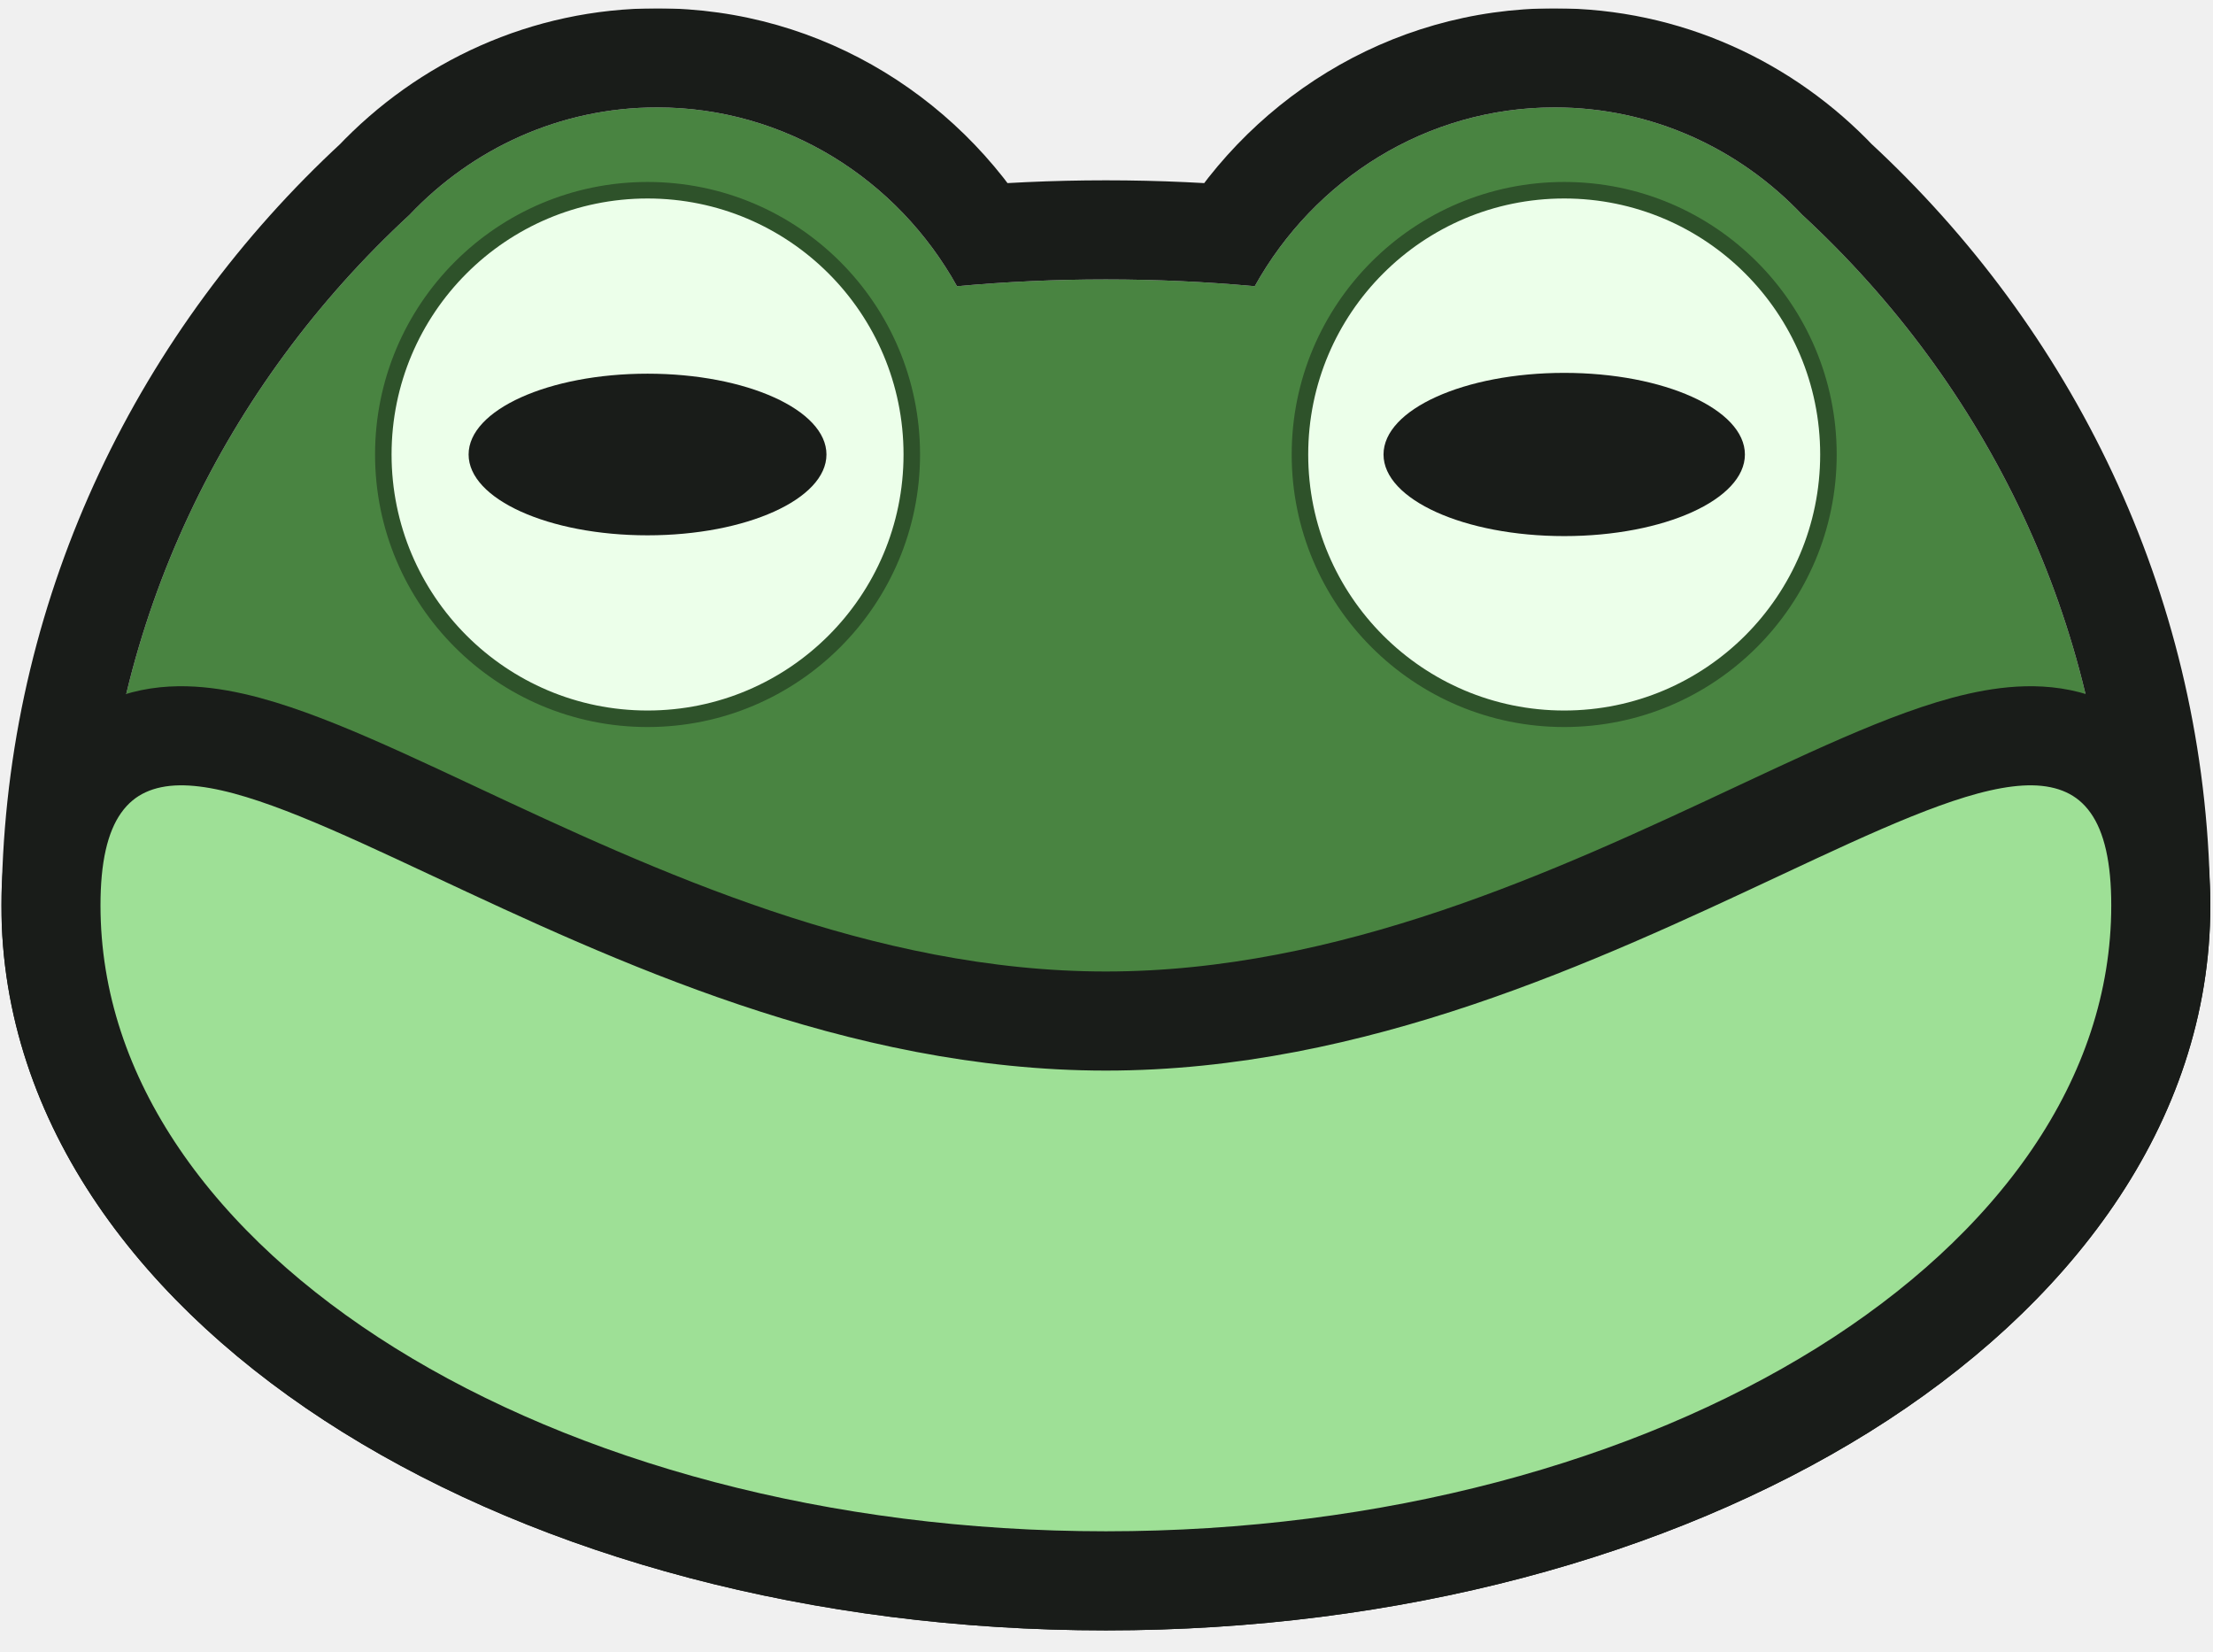
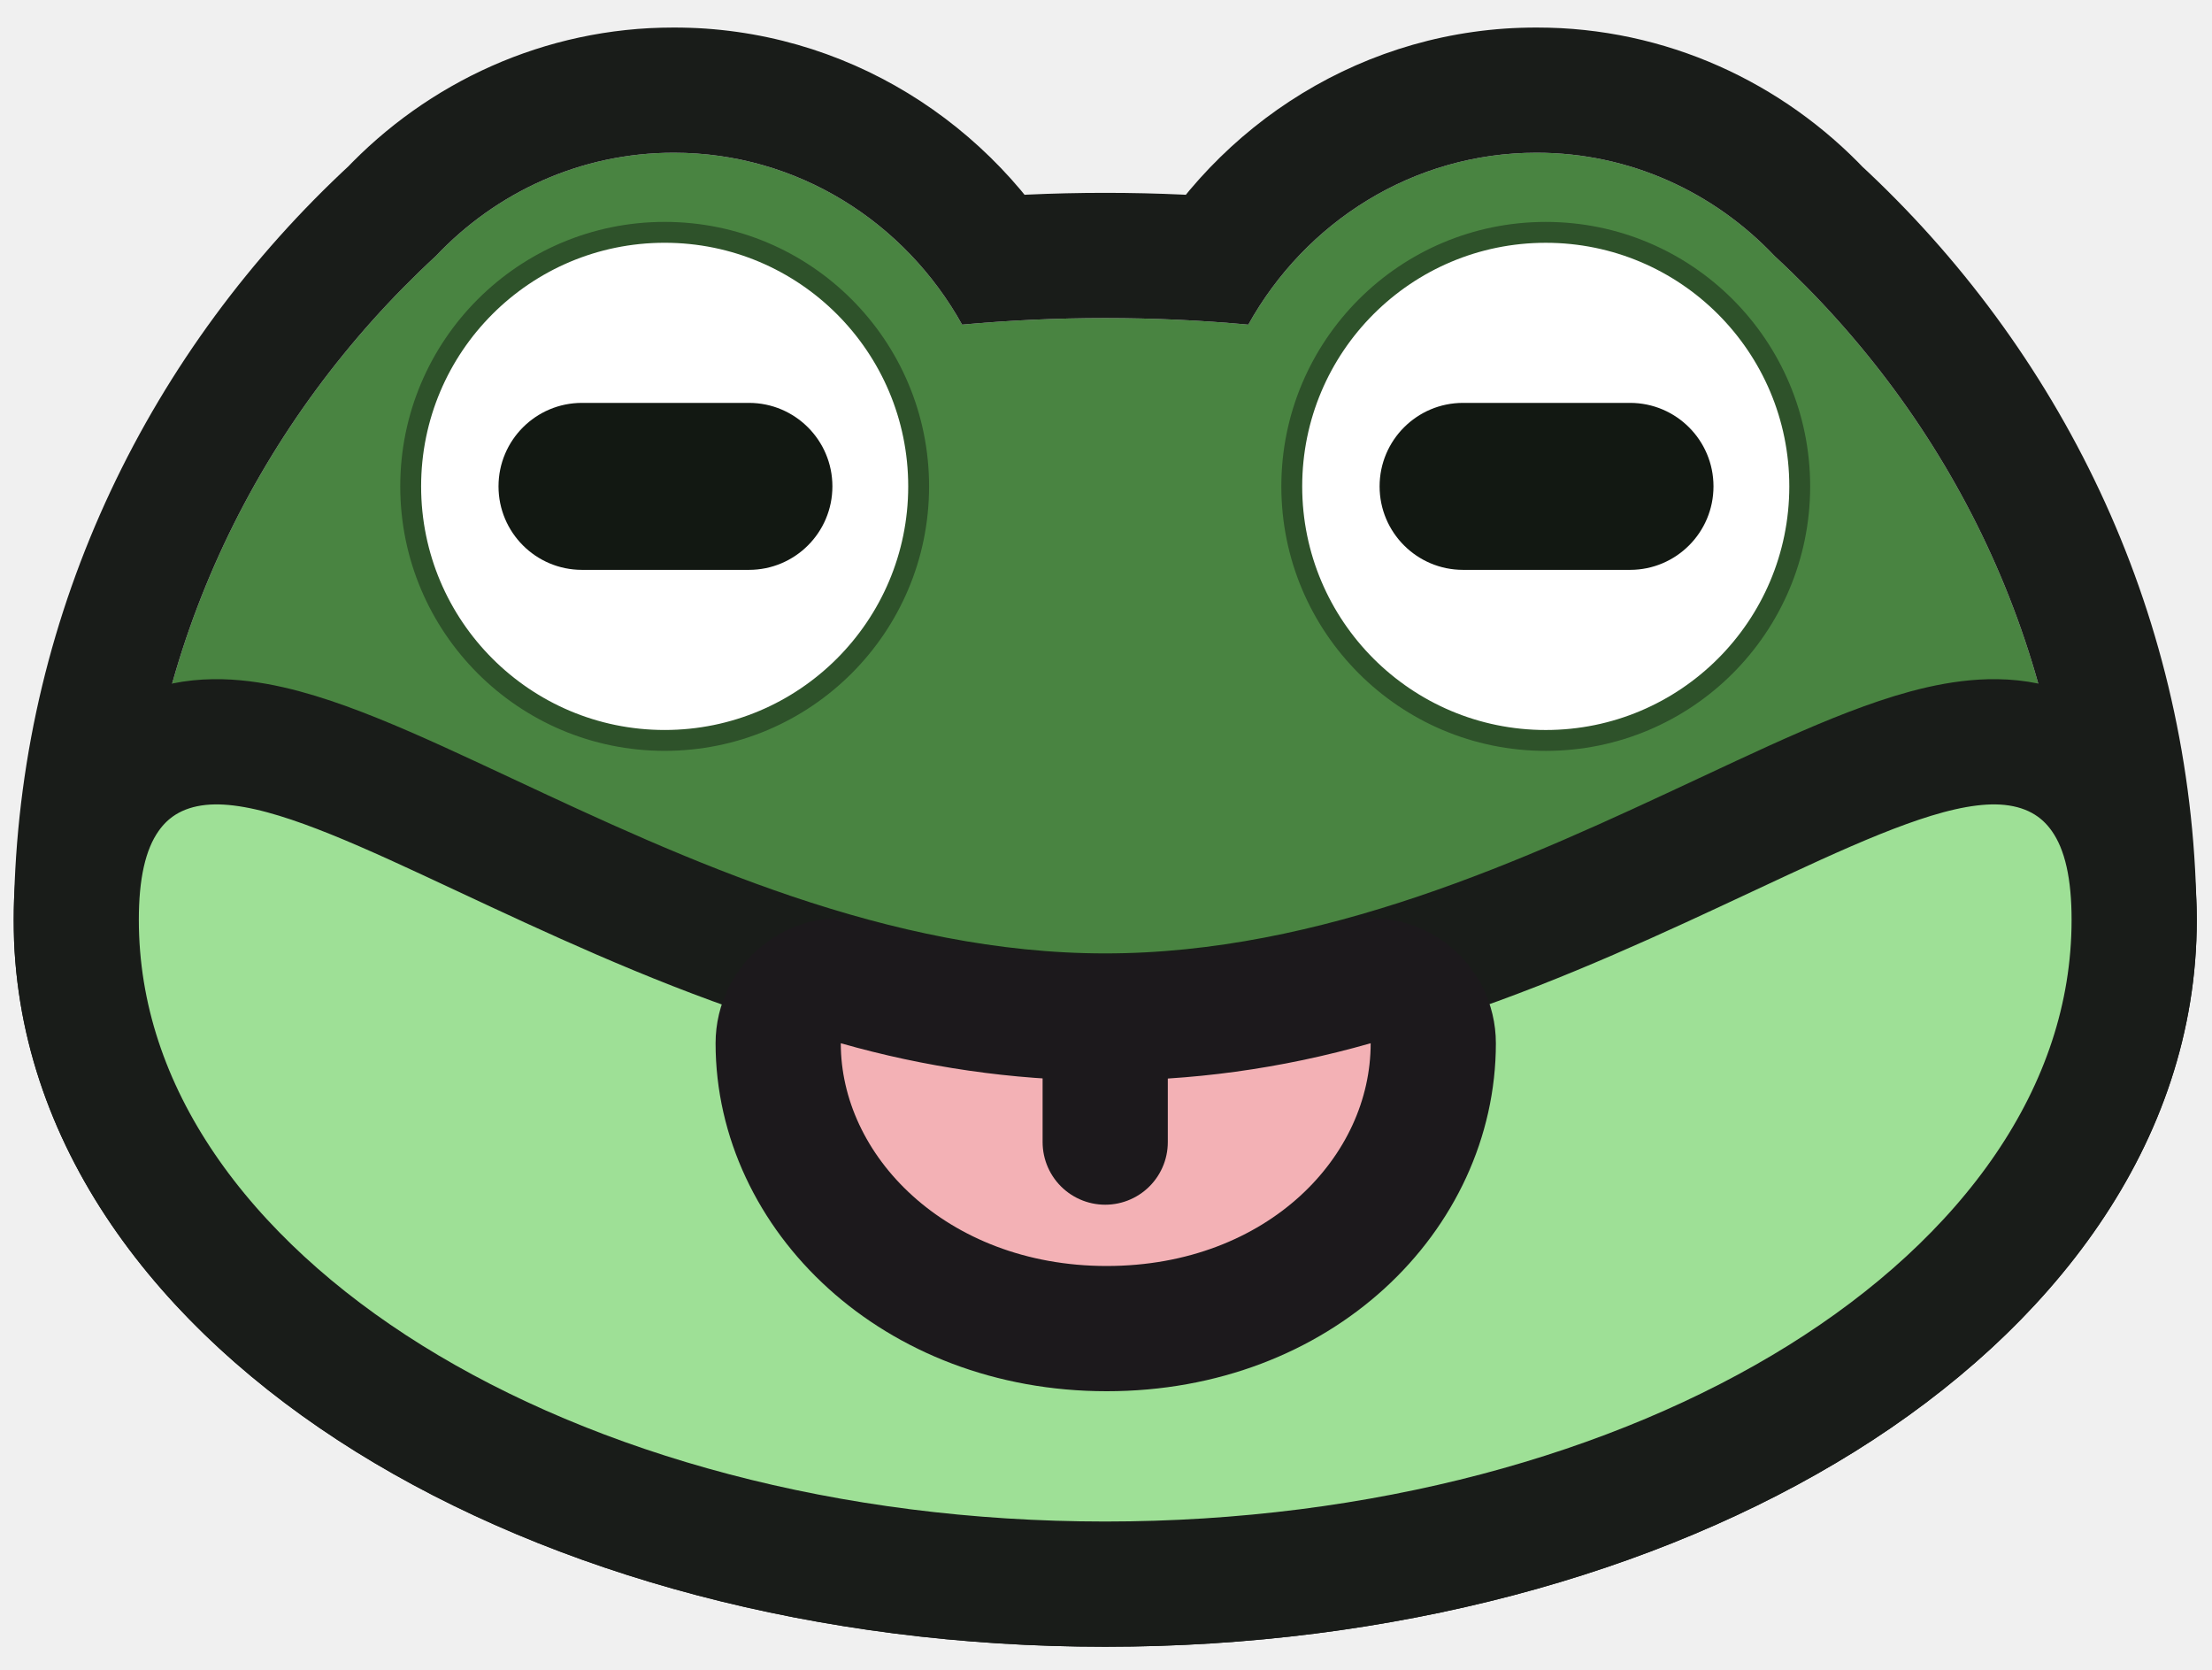
- <svg xmlns="http://www.w3.org/2000/svg" width="134" height="100" viewBox="0 0 134 100" fill="none">
-   <mask id="path-1-outside-1_223_4" maskUnits="userSpaceOnUse" x="0.085" y="0.503" width="134" height="99" fill="black">
-     <rect fill="white" x="0.085" y="0.503" width="134" height="99" />
-     <path fill-rule="evenodd" clip-rule="evenodd" d="M66.962 16.917C63.899 16.917 60.889 17.058 57.948 17.329C54.35 10.862 47.565 6.503 39.788 6.503C33.905 6.503 28.589 8.997 24.792 13.012C13.643 23.306 6.567 37.641 6.118 53.565C6.096 53.979 6.085 54.395 6.085 54.813C6.085 75.742 33.341 92.709 66.962 92.709C100.583 92.709 127.839 75.742 127.839 54.813C127.839 54.395 127.828 53.978 127.806 53.563C127.356 37.64 120.28 23.306 109.132 13.012C105.335 8.998 100.019 6.503 94.136 6.503C86.359 6.503 79.574 10.862 75.976 17.329C73.035 17.058 70.025 16.917 66.962 16.917Z" />
+ <svg xmlns="http://www.w3.org/2000/svg" width="106" height="80" viewBox="0 0 106 80" fill="none">
+   <mask id="path-1-outside-1_242_20" maskUnits="userSpaceOnUse" x="0.653" y="1.317" width="105" height="78" fill="black">
+     <rect fill="white" x="0.653" y="1.317" width="105" height="78" />
+     <path fill-rule="evenodd" clip-rule="evenodd" d="M52.962 15.239C50.632 15.239 48.342 15.346 46.105 15.553C43.368 10.633 38.206 7.317 32.29 7.317C27.815 7.317 23.771 9.215 20.883 12.269C12.402 20.099 7.019 31.004 6.677 43.118C6.661 43.433 6.653 43.749 6.653 44.067C6.653 59.988 27.386 72.895 52.962 72.895C78.538 72.895 99.271 59.988 99.271 44.067C99.271 43.749 99.263 43.432 99.247 43.117C98.904 31.003 93.522 20.099 85.041 12.269C82.152 9.215 78.109 7.317 73.633 7.317C67.717 7.317 62.556 10.633 59.819 15.553C57.581 15.346 55.292 15.239 52.962 15.239Z" />
  </mask>
-   <path fill-rule="evenodd" clip-rule="evenodd" d="M66.962 16.917C63.899 16.917 60.889 17.058 57.948 17.329C54.35 10.862 47.565 6.503 39.788 6.503C33.905 6.503 28.589 8.997 24.792 13.012C13.643 23.306 6.567 37.641 6.118 53.565C6.096 53.979 6.085 54.395 6.085 54.813C6.085 75.742 33.341 92.709 66.962 92.709C100.583 92.709 127.839 75.742 127.839 54.813C127.839 54.395 127.828 53.978 127.806 53.563C127.356 37.64 120.28 23.306 109.132 13.012C105.335 8.998 100.019 6.503 94.136 6.503C86.359 6.503 79.574 10.862 75.976 17.329C73.035 17.058 70.025 16.917 66.962 16.917Z" fill="#498441" />
-   <path d="M57.948 17.329L52.705 20.246L54.606 23.664L58.5 23.304L57.948 17.329ZM24.792 13.012L28.862 17.421L29.011 17.283L29.151 17.135L24.792 13.012ZM6.118 53.565L12.11 53.876L12.113 53.805L12.115 53.734L6.118 53.565ZM127.806 53.563L121.808 53.733L121.81 53.804L121.814 53.875L127.806 53.563ZM109.132 13.012L104.773 17.136L104.913 17.283L105.062 17.421L109.132 13.012ZM75.976 17.329L75.424 23.304L79.318 23.664L81.219 20.246L75.976 17.329ZM58.5 23.304C61.257 23.049 64.083 22.917 66.962 22.917V10.917C63.715 10.917 60.521 11.066 57.396 11.355L58.5 23.304ZM39.788 12.503C45.247 12.503 50.095 15.556 52.705 20.246L63.191 14.412C58.604 6.168 49.883 0.503 39.788 0.503V12.503ZM29.151 17.135C31.88 14.25 35.646 12.503 39.788 12.503V0.503C32.164 0.503 25.299 3.745 20.433 8.889L29.151 17.135ZM12.115 53.734C12.517 39.527 18.823 26.689 28.862 17.421L20.721 8.604C8.463 19.922 0.618 35.755 0.12 53.395L12.115 53.734ZM12.085 54.813C12.085 54.499 12.093 54.187 12.11 53.876L0.126 53.254C0.099 53.771 0.085 54.291 0.085 54.813H12.085ZM66.962 86.709C51.091 86.709 37.009 82.693 27.086 76.516C17.076 70.284 12.085 62.451 12.085 54.813H0.085C0.085 68.105 8.722 79.219 20.745 86.703C32.855 94.242 49.211 98.709 66.962 98.709V86.709ZM121.839 54.813C121.839 62.451 116.847 70.284 106.837 76.516C96.915 82.693 82.832 86.709 66.962 86.709V98.709C84.713 98.709 101.068 94.242 113.179 86.703C125.202 79.219 133.839 68.105 133.839 54.813H121.839ZM121.814 53.875C121.83 54.186 121.839 54.499 121.839 54.813H133.839C133.839 54.291 133.825 53.77 133.798 53.252L121.814 53.875ZM105.062 17.421C115.1 26.689 121.407 39.526 121.808 53.733L133.804 53.394C133.305 35.754 125.46 19.922 113.203 8.604L105.062 17.421ZM94.136 12.503C98.278 12.503 102.044 14.25 104.773 17.136L113.491 8.89C108.625 3.745 101.76 0.503 94.136 0.503V12.503ZM81.219 20.246C83.829 15.556 88.677 12.503 94.136 12.503V0.503C84.041 0.503 75.32 6.168 70.733 14.412L81.219 20.246ZM66.962 22.917C69.841 22.917 72.667 23.049 75.424 23.304L76.528 11.355C73.403 11.066 70.208 10.917 66.962 10.917V22.917Z" fill="#191C19" mask="url(#path-1-outside-1_223_4)" />
-   <path d="M66.962 95.709C84.243 95.709 100.03 91.355 111.594 84.156C123.113 76.985 130.839 66.691 130.839 54.813C130.839 51.98 130.398 49.424 129.059 47.512C127.565 45.38 125.349 44.578 123.097 44.547C121 44.517 118.701 45.136 116.422 45.959C114.097 46.799 111.499 47.966 108.744 49.245C107.98 49.6 107.2 49.966 106.405 50.338C95.55 55.419 81.882 61.817 66.962 61.817C52.042 61.817 38.374 55.419 27.519 50.338C26.724 49.966 25.944 49.6 25.179 49.245C22.425 47.966 19.827 46.799 17.501 45.959C15.223 45.136 12.923 44.517 10.827 44.547C8.575 44.578 6.359 45.38 4.865 47.512C3.525 49.424 3.085 51.98 3.085 54.813C3.085 66.691 10.81 76.985 22.33 84.156C33.894 91.355 49.681 95.709 66.962 95.709Z" fill="#9EE096" stroke="#191C19" stroke-width="6" />
-   <circle cx="39.21" cy="27.517" r="16" fill="#ECFFEA" />
-   <circle cx="39.21" cy="27.517" r="16" stroke="#2E522A" />
-   <ellipse cx="39.209" cy="27.517" rx="10.834" ry="4.893" fill="#191C19" />
-   <circle cx="94.714" cy="27.517" r="16" fill="#ECFFEA" />
-   <circle cx="94.714" cy="27.517" r="16" stroke="#2E522A" />
-   <ellipse cx="94.715" cy="27.516" rx="10.941" ry="4.941" fill="#191C19" />
+   <path fill-rule="evenodd" clip-rule="evenodd" d="M52.962 15.239C50.632 15.239 48.342 15.346 46.105 15.553C43.368 10.633 38.206 7.317 32.29 7.317C27.815 7.317 23.771 9.215 20.883 12.269C12.402 20.099 7.019 31.004 6.677 43.118C6.661 43.433 6.653 43.749 6.653 44.067C6.653 59.988 27.386 72.895 52.962 72.895C78.538 72.895 99.271 59.988 99.271 44.067C99.271 43.749 99.263 43.432 99.247 43.117C98.904 31.003 93.522 20.099 85.041 12.269C82.152 9.215 78.109 7.317 73.633 7.317C67.717 7.317 62.556 10.633 59.819 15.553C57.581 15.346 55.292 15.239 52.962 15.239Z" fill="#498441" />
+   <path d="M46.105 15.553L40.861 18.47L42.763 21.887L46.657 21.527L46.105 15.553ZM20.883 12.269L24.953 16.677L25.102 16.539L25.242 16.392L20.883 12.269ZM6.677 43.118L12.669 43.429L12.673 43.358L12.675 43.287L6.677 43.118ZM99.247 43.117L93.249 43.286L93.251 43.357L93.255 43.428L99.247 43.117ZM85.041 12.269L80.682 16.392L80.822 16.539L80.971 16.677L85.041 12.269ZM59.819 15.553L59.267 21.527L63.161 21.887L65.062 18.47L59.819 15.553ZM46.657 21.527C48.71 21.338 50.816 21.239 52.962 21.239V9.239C50.448 9.239 47.974 9.355 45.553 9.578L46.657 21.527ZM32.29 13.317C35.889 13.317 39.113 15.327 40.861 18.47L51.348 12.636C47.622 5.939 40.524 1.317 32.29 1.317V13.317ZM25.242 16.392C27.062 14.467 29.556 13.317 32.29 13.317V1.317C26.074 1.317 20.481 3.962 16.524 8.146L25.242 16.392ZM12.675 43.287C12.968 32.89 17.582 23.483 24.953 16.677L16.812 7.86C7.222 16.716 1.07 29.118 0.68 42.948L12.675 43.287ZM12.652 44.067C12.652 43.853 12.658 43.641 12.669 43.429L0.685 42.806C0.663 43.225 0.653 43.645 0.653 44.067H12.652ZM52.962 66.895C41.114 66.895 30.673 63.893 23.387 59.358C16.013 54.767 12.652 49.201 12.652 44.067H0.653C0.653 54.854 7.659 63.702 17.045 69.545C26.52 75.443 39.234 78.895 52.962 78.895V66.895ZM93.271 44.067C93.271 49.201 89.911 54.767 82.537 59.358C75.25 63.893 64.81 66.895 52.962 66.895V78.895C66.69 78.895 79.404 75.443 88.878 69.545C98.265 63.702 105.271 54.854 105.271 44.067H93.271ZM93.255 43.428C93.266 43.64 93.271 43.853 93.271 44.067H105.271C105.271 43.645 105.26 43.224 105.238 42.805L93.255 43.428ZM80.971 16.677C88.341 23.483 92.955 32.889 93.249 43.286L105.244 42.947C104.853 29.117 98.702 16.715 89.111 7.86L80.971 16.677ZM73.633 13.317C76.368 13.317 78.862 14.467 80.682 16.392L89.4 8.146C85.443 3.962 79.85 1.317 73.633 1.317V13.317ZM65.062 18.47C66.811 15.327 70.035 13.317 73.633 13.317V1.317C65.399 1.317 58.302 5.939 54.576 12.636L65.062 18.47ZM52.962 21.239C55.108 21.239 57.214 21.338 59.267 21.527L60.371 9.578C57.949 9.355 55.475 9.239 52.962 9.239V21.239Z" fill="#191C19" mask="url(#path-1-outside-1_242_20)" />
+   <path d="M52.962 75.895C66.22 75.895 78.366 72.555 87.293 66.998C96.177 61.468 102.271 53.441 102.271 44.067C102.271 41.86 101.933 39.736 100.787 38.101C99.487 36.246 97.558 35.566 95.674 35.539C93.947 35.515 92.098 36.023 90.343 36.657C88.541 37.308 86.539 38.207 84.444 39.181C83.867 39.449 83.28 39.723 82.682 40.003C74.404 43.876 64.145 48.677 52.962 48.677C41.779 48.677 31.52 43.876 23.242 40.003C22.644 39.723 22.057 39.449 21.48 39.181C19.385 38.207 17.383 37.308 15.581 36.657C13.826 36.023 11.977 35.515 10.25 35.539C8.366 35.566 6.436 36.246 5.137 38.101C3.991 39.736 3.653 41.86 3.653 44.067C3.653 53.441 9.747 61.468 18.631 66.998C27.558 72.555 39.704 75.895 52.962 75.895Z" fill="#9EE096" stroke="#191C19" stroke-width="6" />
+   <circle cx="31.851" cy="23.302" r="12.171" fill="white" />
+   <circle cx="31.851" cy="23.302" r="12.171" stroke="#2E522A" />
+   <rect x="23.889" y="19.302" width="16" height="8" rx="4" fill="#121812" />
+   <circle cx="74.073" cy="23.303" r="12.171" fill="white" />
+   <circle cx="74.073" cy="23.303" r="12.171" stroke="#2E522A" />
+   <rect x="66.111" y="19.302" width="16" height="8" rx="4" fill="#121812" />
+   <path d="M41.113 47.096C40.208 46.838 39.234 47.02 38.483 47.587C37.733 48.154 37.291 49.04 37.291 49.981C37.291 57.155 43.827 63.653 53.033 63.653C62.261 63.653 68.683 57.189 68.683 49.981C68.683 49.04 68.24 48.153 67.488 47.586C66.737 47.019 65.762 46.838 64.857 47.097C56.775 49.411 48.638 49.239 41.113 47.096Z" fill="#F3B1B5" stroke="#1C191C" stroke-width="6" stroke-linejoin="round" />
+   <path d="M52.962 50.033L52.962 54.717" stroke="#1C191C" stroke-width="6" stroke-linecap="round" />
</svg>
